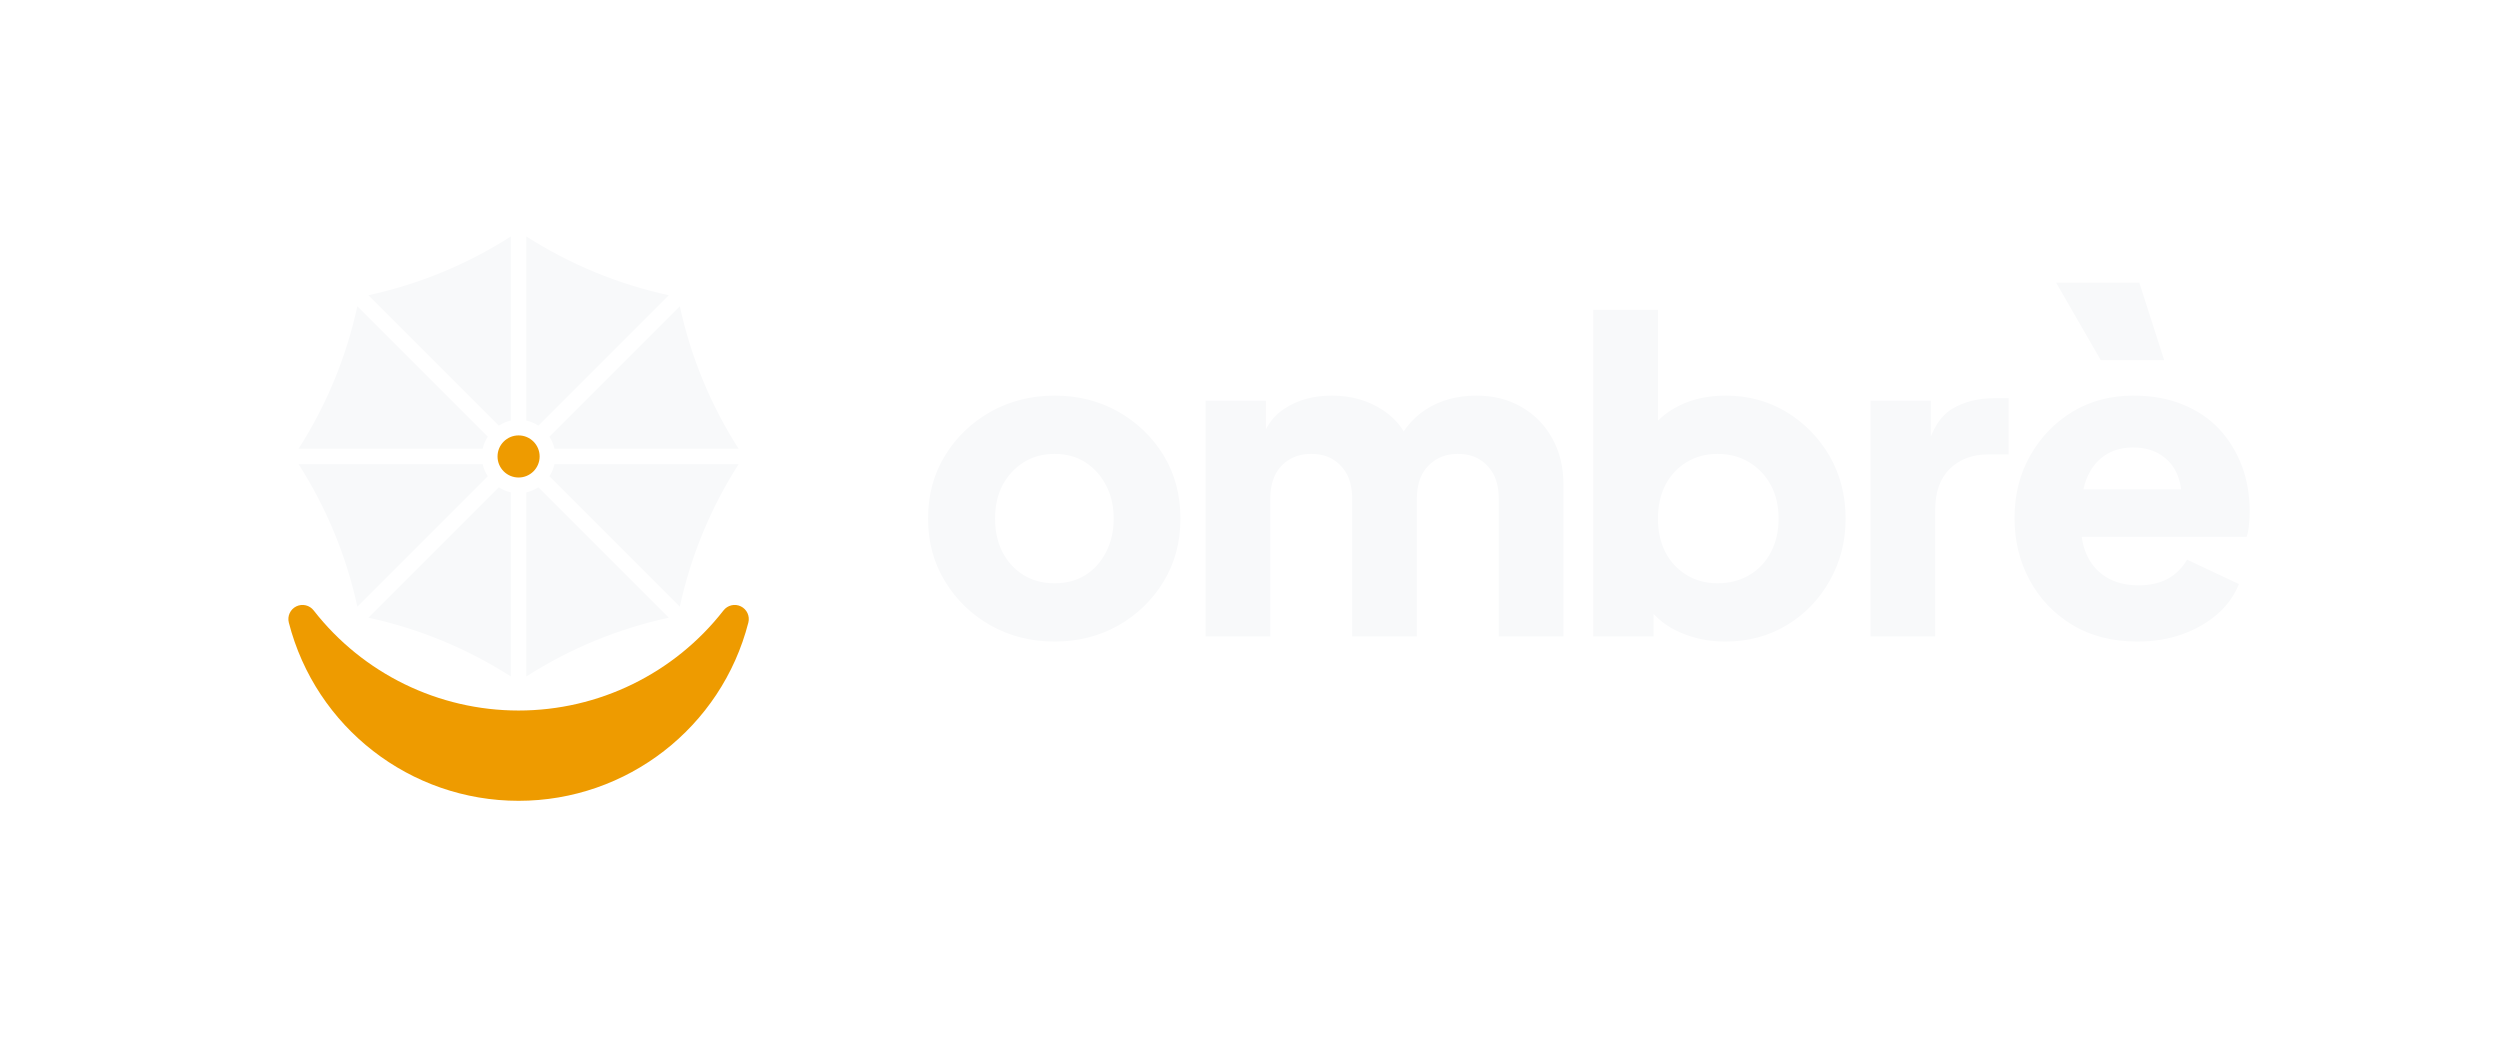
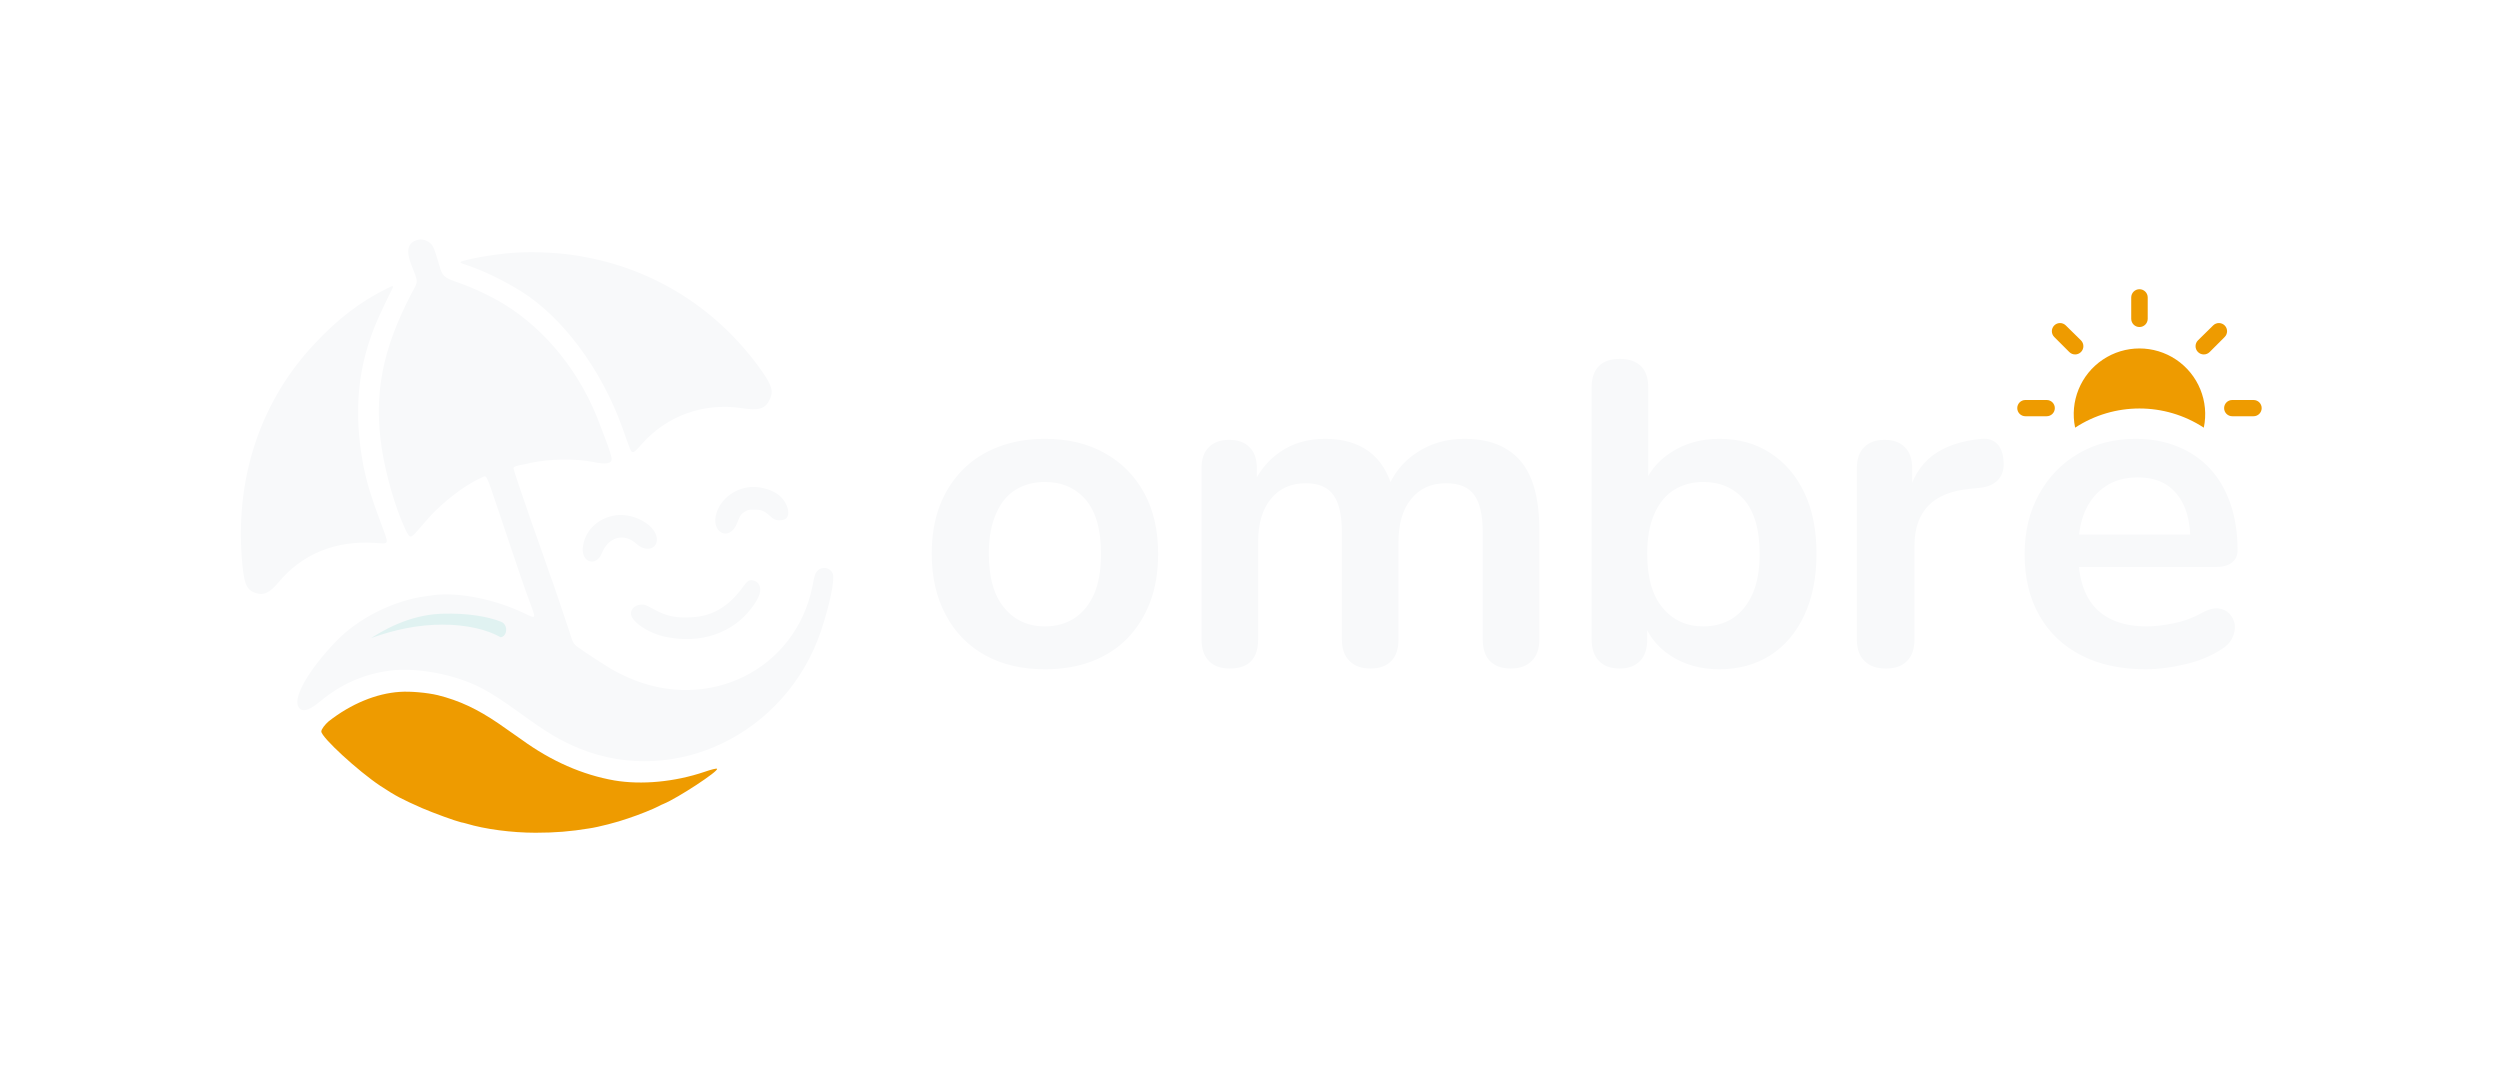
- <svg xmlns="http://www.w3.org/2000/svg" viewBox="-82 -82 973.8 404" role="img">
-   <path fill="#f8f9fa" d="M134 98.8L205.7 98.8Q189.3 124.5 182.8 154.3L132 103.5A14.3 14.3 0 0 0 134 98.8zM127.7 107.8L178.5 158.6Q148.7 165.1 123 181.5L123 109.8A14.3 14.3 0 0 0 127.7 107.8zM117 109.8L117 181.5Q91.3 165.1 61.5 158.6L112.3 107.8A14.3 14.3 0 0 0 117 109.8zM108 103.5L57.2 154.3Q50.7 124.5 34.3 98.8L106 98.8A14.3 14.3 0 0 0 108 103.5zM106 92.8L34.3 92.8Q50.7 67.1 57.2 37.3L108 88.1A14.3 14.3 0 0 0 106 92.8zM112.3 83.8L61.5 33Q91.3 26.5 117 10.1L117 81.8A14.3 14.3 0 0 0 112.3 83.8zM123 81.8L123 10.1Q148.7 26.5 178.5 33L127.7 83.8A14.3 14.3 0 0 0 123 81.8zM132 88.1L182.8 37.3Q189.3 67.1 205.7 92.8L134 92.8A14.3 14.3 0 0 0 132 88.1z" />
-   <circle cx="120" cy="95.8" r="8.2" fill="#ee9b00" />
-   <path fill="#ee9b00" d="M30.5 160.5A92.4 92.4 0 0 0 209.5 160.5A5.5 5.5 0 0 0 199.8 155.8A101.2 101.2 0 0 1 40.2 155.8A5.5 5.5 0 0 0 30.5 160.5z" />
-   <path fill="#f8f9fa" d="M328.8 167.9Q315.2 167.9 304 161.7Q292.8 155.4 286.2 144.6Q279.5 133.8 279.5 120Q279.5 106.1 286.2 95.3Q292.8 84.6 304 78.3Q315.2 72.1 328.8 72.1Q342.4 72.1 353.5 78.3Q364.6 84.6 371.2 95.3Q377.8 106.1 377.8 120Q377.8 133.8 371.2 144.6Q364.6 155.4 353.5 161.7Q342.4 167.9 328.8 167.9zM328.8 145.2Q335.7 145.2 340.8 142Q345.9 138.8 348.8 133.1Q351.8 127.4 351.8 120Q351.8 112.6 348.8 107Q345.9 101.4 340.8 98.1Q335.7 94.8 328.8 94.8Q321.9 94.8 316.7 98.1Q311.5 101.4 308.5 107Q305.6 112.6 305.6 120Q305.6 127.4 308.5 133.1Q311.5 138.8 316.7 142Q321.9 145.2 328.8 145.2zM387.6 165.9V74.1H411.1V96.5L408.6 92.8Q410.6 82.2 418.3 77.2Q426 72.1 436.8 72.1Q448.2 72.1 456.9 77.9Q465.5 83.7 467.7 93.5L460.5 94.1Q465 82.9 473.4 77.5Q481.8 72.1 493.1 72.1Q503 72.1 510.6 76.5Q518.3 80.9 522.6 88.7Q527 96.5 527 106.9V165.9H501.8V112.3Q501.8 106.9 499.9 103Q497.9 99.2 494.4 97Q490.9 94.8 485.8 94.8Q481 94.8 477.4 97Q473.8 99.2 471.8 103Q469.9 106.9 469.9 112.3V165.9H444.7V112.3Q444.7 106.9 442.8 103Q440.8 99.2 437.3 97Q433.8 94.8 428.7 94.8Q423.9 94.8 420.2 97Q416.6 99.2 414.7 103Q412.8 106.9 412.8 112.3V165.9zM590 167.9Q580.6 167.9 572.6 164.4Q564.6 161 559.8 154.3L562.1 149.1V165.9H538.6V38.7H563.8V91.6L559.9 86.6Q564.5 79.7 572.3 75.9Q580.1 72.1 590.2 72.1Q603.3 72.1 613.9 78.5Q624.4 84.9 630.7 95.7Q636.9 106.6 636.9 120Q636.9 133.3 630.7 144.2Q624.6 155.1 614 161.5Q603.4 167.9 590 167.9zM587 145.2Q594 145.2 599.4 142Q604.8 138.8 607.8 133.1Q610.8 127.4 610.8 120Q610.8 112.6 607.8 107Q604.8 101.4 599.4 98.1Q594 94.8 587 94.8Q580.3 94.8 575 98Q569.7 101.2 566.7 106.9Q563.8 112.6 563.8 120Q563.8 127.4 566.7 133.1Q569.7 138.8 575 142Q580.3 145.2 587 145.2zM646.6 165.9V74.1H670.1V96.1L668.5 93Q671.5 81.4 678.5 77.2Q685.4 73.1 695 73.1H700.4V95H692.5Q683.2 95 677.5 100.6Q671.8 106.2 671.8 116.5V165.9zM750.6 167.9Q736 167.9 725.2 161.4Q714.5 154.9 708.6 144Q702.7 133.1 702.7 119.8Q702.7 106.1 708.9 95.3Q715 84.6 725.4 78.3Q735.8 72.1 748.9 72.1Q759.9 72.1 768.3 75.6Q776.7 79 782.5 85.2Q788.2 91.4 791.3 99.6Q794.3 107.7 794.3 117.3Q794.3 120 794 122.6Q793.8 125.2 793.1 127.1H724.4V108.6H778.8L766.9 117.3Q768.6 110.1 766.7 104.5Q764.9 98.8 760.3 95.6Q755.7 92.3 748.9 92.3Q742.4 92.3 737.7 95.5Q733 98.7 730.6 104.9Q728.3 111.1 728.8 120Q728.1 127.7 730.6 133.6Q733.1 139.5 738.4 142.8Q743.6 146 751 146Q757.7 146 762.5 143.4Q767.2 140.7 769.9 136L790.1 145.5Q787.4 152.3 781.6 157.3Q775.8 162.3 767.9 165.1Q760 167.9 750.6 167.9zM736.3 58.3 718.9 28.1H751.3L761 58.3z" />
+ <svg xmlns="http://www.w3.org/2000/svg" viewBox="-91 -91 985 422" role="img">
+   <path fill="#f8f9fa" d="M73.6 3.5c-3.9 1-4.7 4.1-2.7 9.4 3 7.7 3 6.6.3 11.6-11.6 22.2-15 39.8-11.8 61.1 1.6 10.4 5.3 23.3 9.1 31.5 1.9 4.1 2.2 4.2 4.9 1.1 4.1-4.8 5.3-6.1 7.3-8.1 6-5.8 12.9-10.7 18.2-13 1.9-.9 1.5-1.8 6.5 13.1 8.7 26 10.3 30.6 12.7 37 2.1 5.7 2.1 5.7-2.4 3.5-11.6-5.6-26-8.5-36.1-7.2-.8.2-2 .3-2.7.4-12.9 1.7-26.9 8.7-35.8 18.1-10.2 10.7-16.3 21.1-14.7 25.1 1.1 2.7 3.9 2.2 8.3-1.4 8.5-7.1 17.4-11.1 28.1-12.5 10.6-1.3 25.6 1.5 36.1 7 3.9 2.1 7.7 4.5 14.5 9.4 11.7 8.5 16.4 11.2 24.1 14.4 37.8 15.2 81.2-6 94.9-46.2 3.5-10.4 5.6-20.5 4.7-22.8-.9-2.3-4-3-5.8-1.3-1.1 1-1.3 1.5-2.2 6.3-6.6 32.9-41.1 50-72.7 35.9-4.8-2.1-7.8-3.9-16.5-9.7-5.5-3.8-4.8-2.8-6.7-8.8-1.9-5.7-4-11.9-5.9-17.5-.9-2.4-2.8-7.8-4.3-12.2-1.5-4.3-3.6-10.3-4.7-13.3-3.7-10.6-7-20.4-7-20.9 0-.6 1.3-1.1 4.5-1.6 .5-.1 1.5-.3 2.1-.5 7.6-1.6 17.6-1.8 24.7-.4 5.2 1.1 7.4.7 7.4-1.2 0-.8-1.1-4.3-2.5-7.9-.6-1.5-1.5-3.9-2.1-5.5-7.4-20.1-21-37.2-37.7-47.5-5.2-3.2-12.5-6.6-18-8.5-5.8-2-6.4-2.5-7.6-6.8-.9-3.2-2-6.7-2.6-7.6-1.1-1.9-3.8-3.1-5.9-2.5zM113.1 8.5c-6.1.3-13.8 1.4-19.7 2.8-4 1-4 1 .2 2.4 6 2 13.8 5.8 20.6 10 16.4 10.2 31.6 30.6 39.9 53.5 3.3 9.3 3.4 9.6 3.9 9.8 .7.4 1.3-.1 3.9-3.1 10-11.2 24.3-16.3 39.3-14.1 6.8 1.1 9.4.3 11.1-3.5 1.5-3.1.9-5.2-3-10.9-17.2-24.5-42.5-40.6-71.9-45.5-7.2-1.3-17.1-1.8-24.3-1.4zM61.4 22.7c-10.3 5.1-19.2 11.8-28.5 21.8-20.8 22.1-30.9 51.5-28.7 83.4 .8 11.1 1.7 13.5 5.7 14.8 3 1 5.4-.2 8.7-4.1 9.3-11.3 22.5-16.7 38.1-15.7 5.9.4 5.7 1.1 2.3-8-3.8-10.1-5.5-15.9-6.8-22.2-4.1-21.7-2.3-40 5.8-58.3 1.7-3.8 3.8-8.1 4.8-10.1 1.6-3 1.5-3.1-1.4-1.6zM203.7 101c-5.8.9-10.5 4.7-12.3 9.8-2.8 8 5.1 12.1 8.1 4.1 1.1-2.9 1.5-3.5 3.5-4.6 1-.5 1-.5 3.1-.5 2.9 0 4 .4 6.4 2.6 1.6 1.5 2.9 1.9 5.1 1.4 3.5-.7 2.1-6.9-2.1-10-3-2.2-8-3.4-11.8-2.8zM151.8 112c-7.3 1-12.6 6.2-13.2 13-.4 5.8 5.4 7.3 7.5 2 2.6-6.5 8.8-8.2 13.7-3.7 3.4 3.1 7.7 2.3 8-1.4 .4-5.4-8.4-10.8-16-9.9zM204 137.8c-.6.3-1.4 1.2-2.9 3.3-5.4 7.1-11.6 10.7-19.5 11.1-6.2.4-10.1-.4-15.1-3.2-3.4-1.8-3.3-1.8-4.6-1.8-2.2 0-4.2 1.4-4.3 3.3-.3 3.2 6.8 8.1 14 9.5 13.5 2.7 26-1.5 33.5-11.4 3.2-4.3 4.1-7 3-9.2-.7-1.4-2.7-2.2-4.1-1.6z" />
+   <path fill="#ee9b00" d="M66.5 181.6c-9.2.6-19.2 4.7-28 11.6-1.4 1.2-2.9 3.1-2.9 4 0 2.3 14.5 15.6 23.2 21.4 6.4 4.2 8.4 5.2 16.5 8.8 4.4 1.9 13.2 5.1 15.4 5.6 .3 0 1.3.3 2.1.5 7.2 2.2 17.9 3.6 27.2 3.6 7.8 0 13.8-.5 21.1-1.7 3.6-.5 11.3-2.5 15.2-3.9 4.6-1.5 10.2-3.8 12.1-4.8 .7-.4 1.6-.8 2.1-1 5.4-2.2 21.9-13 21-13.8-.2-.2-2 .2-4.9 1.2-11.8 4-24.8 5.2-35.5 3.4-12.6-2.2-24.9-7.6-36.6-16.1-1.8-1.3-3.4-2.4-9-6.3-8.5-5.8-15.6-9.1-24-11.2-4.2-1-10.8-1.6-15-1.3z" />
+   <path fill="#e0f2f1" d="M55.2 160.4c9.2-5.9 18.5-9.3 28.1-9.6 9.7-.3 18 1.1 23.2 3.2 2.7 1.1 2.5 5.6-.2 6.1-5.3-3-13.3-5-23-5-9.6 0-18.9 2-28.1 5.3z" />
+   <path fill="#f8f9fa" d="M320.7 172.7Q307.2 172.7 297.2 167.2Q287.2 161.7 281.7 151.4Q276.1 141.1 276.1 127.2Q276.1 116.7 279.2 108.4Q282.4 100.1 288.2 94.2Q294.1 88.2 302.3 85.1Q310.5 81.9 320.7 81.9Q334.3 81.9 344.2 87.5Q354.2 93 359.8 103.2Q365.3 113.3 365.3 127.2Q365.3 137.8 362.2 146.1Q359 154.5 353.2 160.5Q347.3 166.5 339.1 169.6Q330.9 172.7 320.7 172.7zM320.7 155.8Q327.3 155.8 332.3 152.6Q337.3 149.3 340.1 143Q342.8 136.7 342.8 127.2Q342.8 113 336.8 105.9Q330.7 98.9 320.7 98.9Q314.1 98.9 309.1 102Q304.1 105.1 301.4 111.5Q298.6 117.8 298.6 127.2Q298.6 141.3 304.7 148.5Q310.7 155.8 320.7 155.8zM393.5 172.4Q388.1 172.4 385.3 169.4Q382.4 166.5 382.4 160.9L382.4 93.5Q382.4 88 385.3 85.2Q388.1 82.3 393.3 82.3Q398.5 82.3 401.3 85.2Q404.2 88 404.2 93.5L404.2 106.6L402.2 101.2Q405.8 92.3 413.3 87.1Q420.8 81.9 431.1 81.9Q441.6 81.9 448.4 86.9Q455.2 91.9 457.9 102.3L455.4 102.3Q458.9 92.8 467.1 87.4Q475.3 81.9 486 81.9Q496 81.9 502.5 85.9Q509.1 89.8 512.3 97.7Q515.5 105.7 515.5 117.8L515.5 160.9Q515.5 166.5 512.5 169.4Q509.6 172.4 504.2 172.4Q498.9 172.4 496 169.4Q493.2 166.5 493.2 160.9L493.2 118.7Q493.2 108.7 489.9 104.1Q486.6 99.4 478.7 99.4Q470 99.4 465 105.6Q460 111.7 460 122.6L460 160.9Q460 166.5 457.2 169.4Q454.3 172.4 449 172.4Q443.6 172.4 440.7 169.4Q437.7 166.5 437.7 160.9L437.7 118.7Q437.7 108.7 434.4 104.1Q431.1 99.4 423.5 99.4Q414.7 99.4 409.7 105.6Q404.7 111.7 404.7 122.6L404.7 160.9Q404.7 172.4 393.5 172.4zM586.4 172.7Q575.3 172.7 567 167.2Q558.7 161.7 556.1 152.4L558 147.9L558 160.9Q558 166.5 555.2 169.4Q552.3 172.4 547.2 172.4Q541.8 172.4 539 169.4Q536.1 166.5 536.1 160.9L536.1 61.6Q536.1 56.1 539 53.2Q541.8 50.4 547.2 50.4Q552.5 50.4 555.5 53.2Q558.4 56.1 558.4 61.6L558.4 101.4L556.3 101.4Q559.1 92.6 567.3 87.3Q575.5 81.9 586.4 81.9Q598 81.9 606.5 87.5Q615.1 93 619.9 103.1Q624.7 113.1 624.7 127.2Q624.7 141.1 619.9 151.4Q615.1 161.7 606.5 167.2Q597.8 172.7 586.4 172.7zM580.1 155.8Q586.7 155.8 591.7 152.6Q596.7 149.3 599.5 143Q602.3 136.7 602.3 127.2Q602.3 113 596.2 105.9Q590.1 98.9 580.1 98.9Q573.6 98.9 568.6 102Q563.6 105.1 560.8 111.5Q558 117.8 558 127.2Q558 141.3 564.1 148.5Q570.2 155.8 580.1 155.8zM652 172.4Q646.5 172.4 643.6 169.4Q640.6 166.5 640.6 160.9L640.6 93.5Q640.6 88 643.5 85.2Q646.3 82.3 651.5 82.3Q656.7 82.3 659.5 85.2Q662.4 88 662.4 93.5L662.4 104.8L660.6 104.8Q663.1 94.1 670.4 88.5Q677.7 83 689.8 81.9Q693.6 81.6 695.8 83.8Q698.1 86 698.4 90.7Q698.8 95.1 696.4 97.9Q693.9 100.7 689.1 101.2L685.2 101.6Q674.3 102.6 668.8 108.2Q663.3 113.9 663.3 124L663.3 160.9Q663.3 166.5 660.4 169.4Q657.6 172.4 652 172.4zM754.5 172.7Q739.7 172.7 729 167.2Q718.3 161.7 712.5 151.5Q706.7 141.3 706.7 127.4Q706.7 113.9 712.4 103.7Q718 93.5 727.9 87.7Q737.8 81.9 750.4 81.9Q759.7 81.9 767.1 85Q774.5 88 779.8 93.7Q785 99.4 787.8 107.5Q790.6 115.6 790.6 125.8Q790.6 129 788.3 130.7Q786.1 132.4 782 132.4L724.8 132.4L724.8 119.6L774.9 119.6L772 122.2Q772 114 769.6 108.5Q767.2 103 762.6 100Q758.1 97.1 751.3 97.1Q743.8 97.1 738.6 100.6Q733.3 104.1 730.5 110.4Q727.8 116.7 727.8 125.5L727.8 126.7Q727.8 141.3 734.6 148.5Q741.5 155.8 754.9 155.8Q759.5 155.8 765.3 154.6Q771.1 153.5 776.3 150.6Q780 148.5 782.9 148.7Q785.7 149 787.4 150.8Q789.1 152.6 789.5 155.1Q789.8 157.7 788.5 160.4Q787.2 163.1 784 165Q777.7 169 769.6 170.8Q761.5 172.7 754.5 172.7z" />
+   <path fill="#ee9b00" d="M726.6 77.5A25.9 25.9 0 1 1 777.3 77.5A46.3 46.3 0 0 0 726.6 77.5zM755.2 34.6L755.2 26.2A3.2 3.2 0 0 0 748.7 26.2L748.7 34.6A3.2 3.2 0 0 0 755.2 34.6zM728.9 43.1L722.9 37.2A3.2 3.2 0 0 0 718.4 41.8L724.3 47.7A3.2 3.2 0 0 0 728.9 43.1zM779.6 47.7L785.5 41.8A3.2 3.2 0 0 0 781 37.2L775 43.1A3.2 3.2 0 0 0 779.6 47.7zM715.4 66.6L707 66.6A3.2 3.2 0 0 0 707 73L715.4 73A3.2 3.2 0 0 0 715.4 66.6zM788.5 73L796.9 73A3.2 3.2 0 0 0 796.9 66.6L788.5 66.6A3.2 3.2 0 0 0 788.5 73z" />
</svg>
